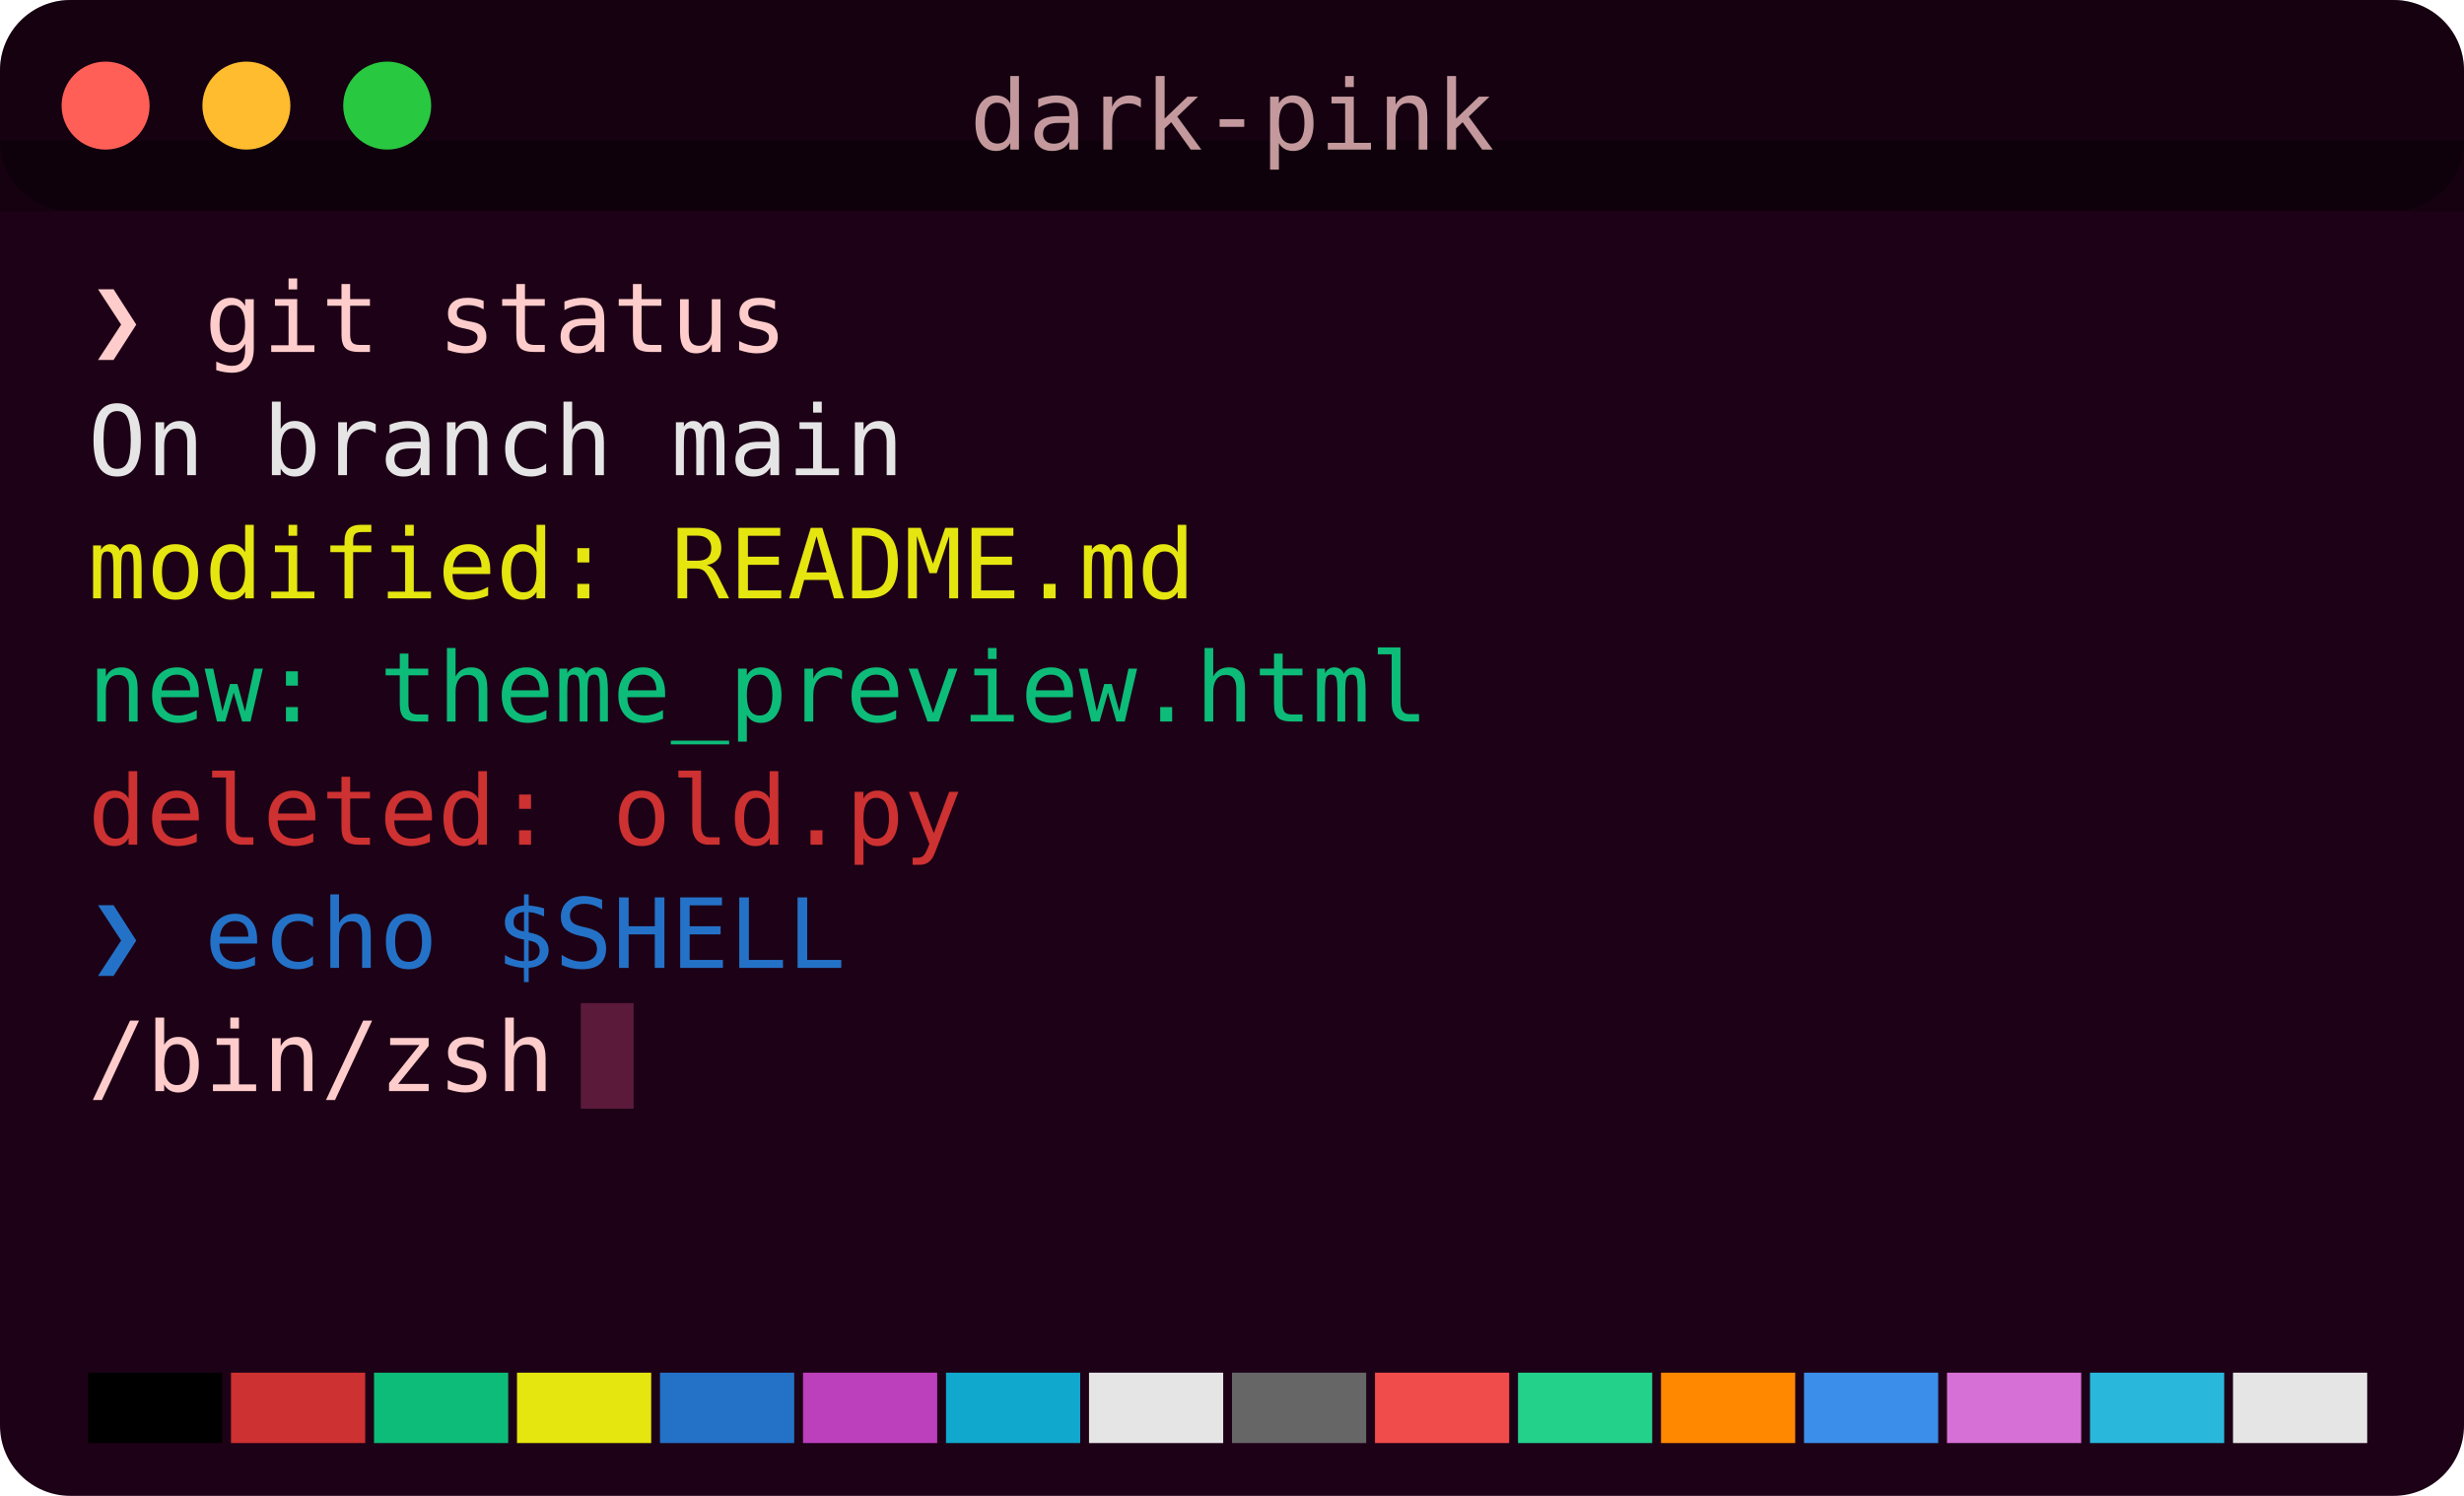
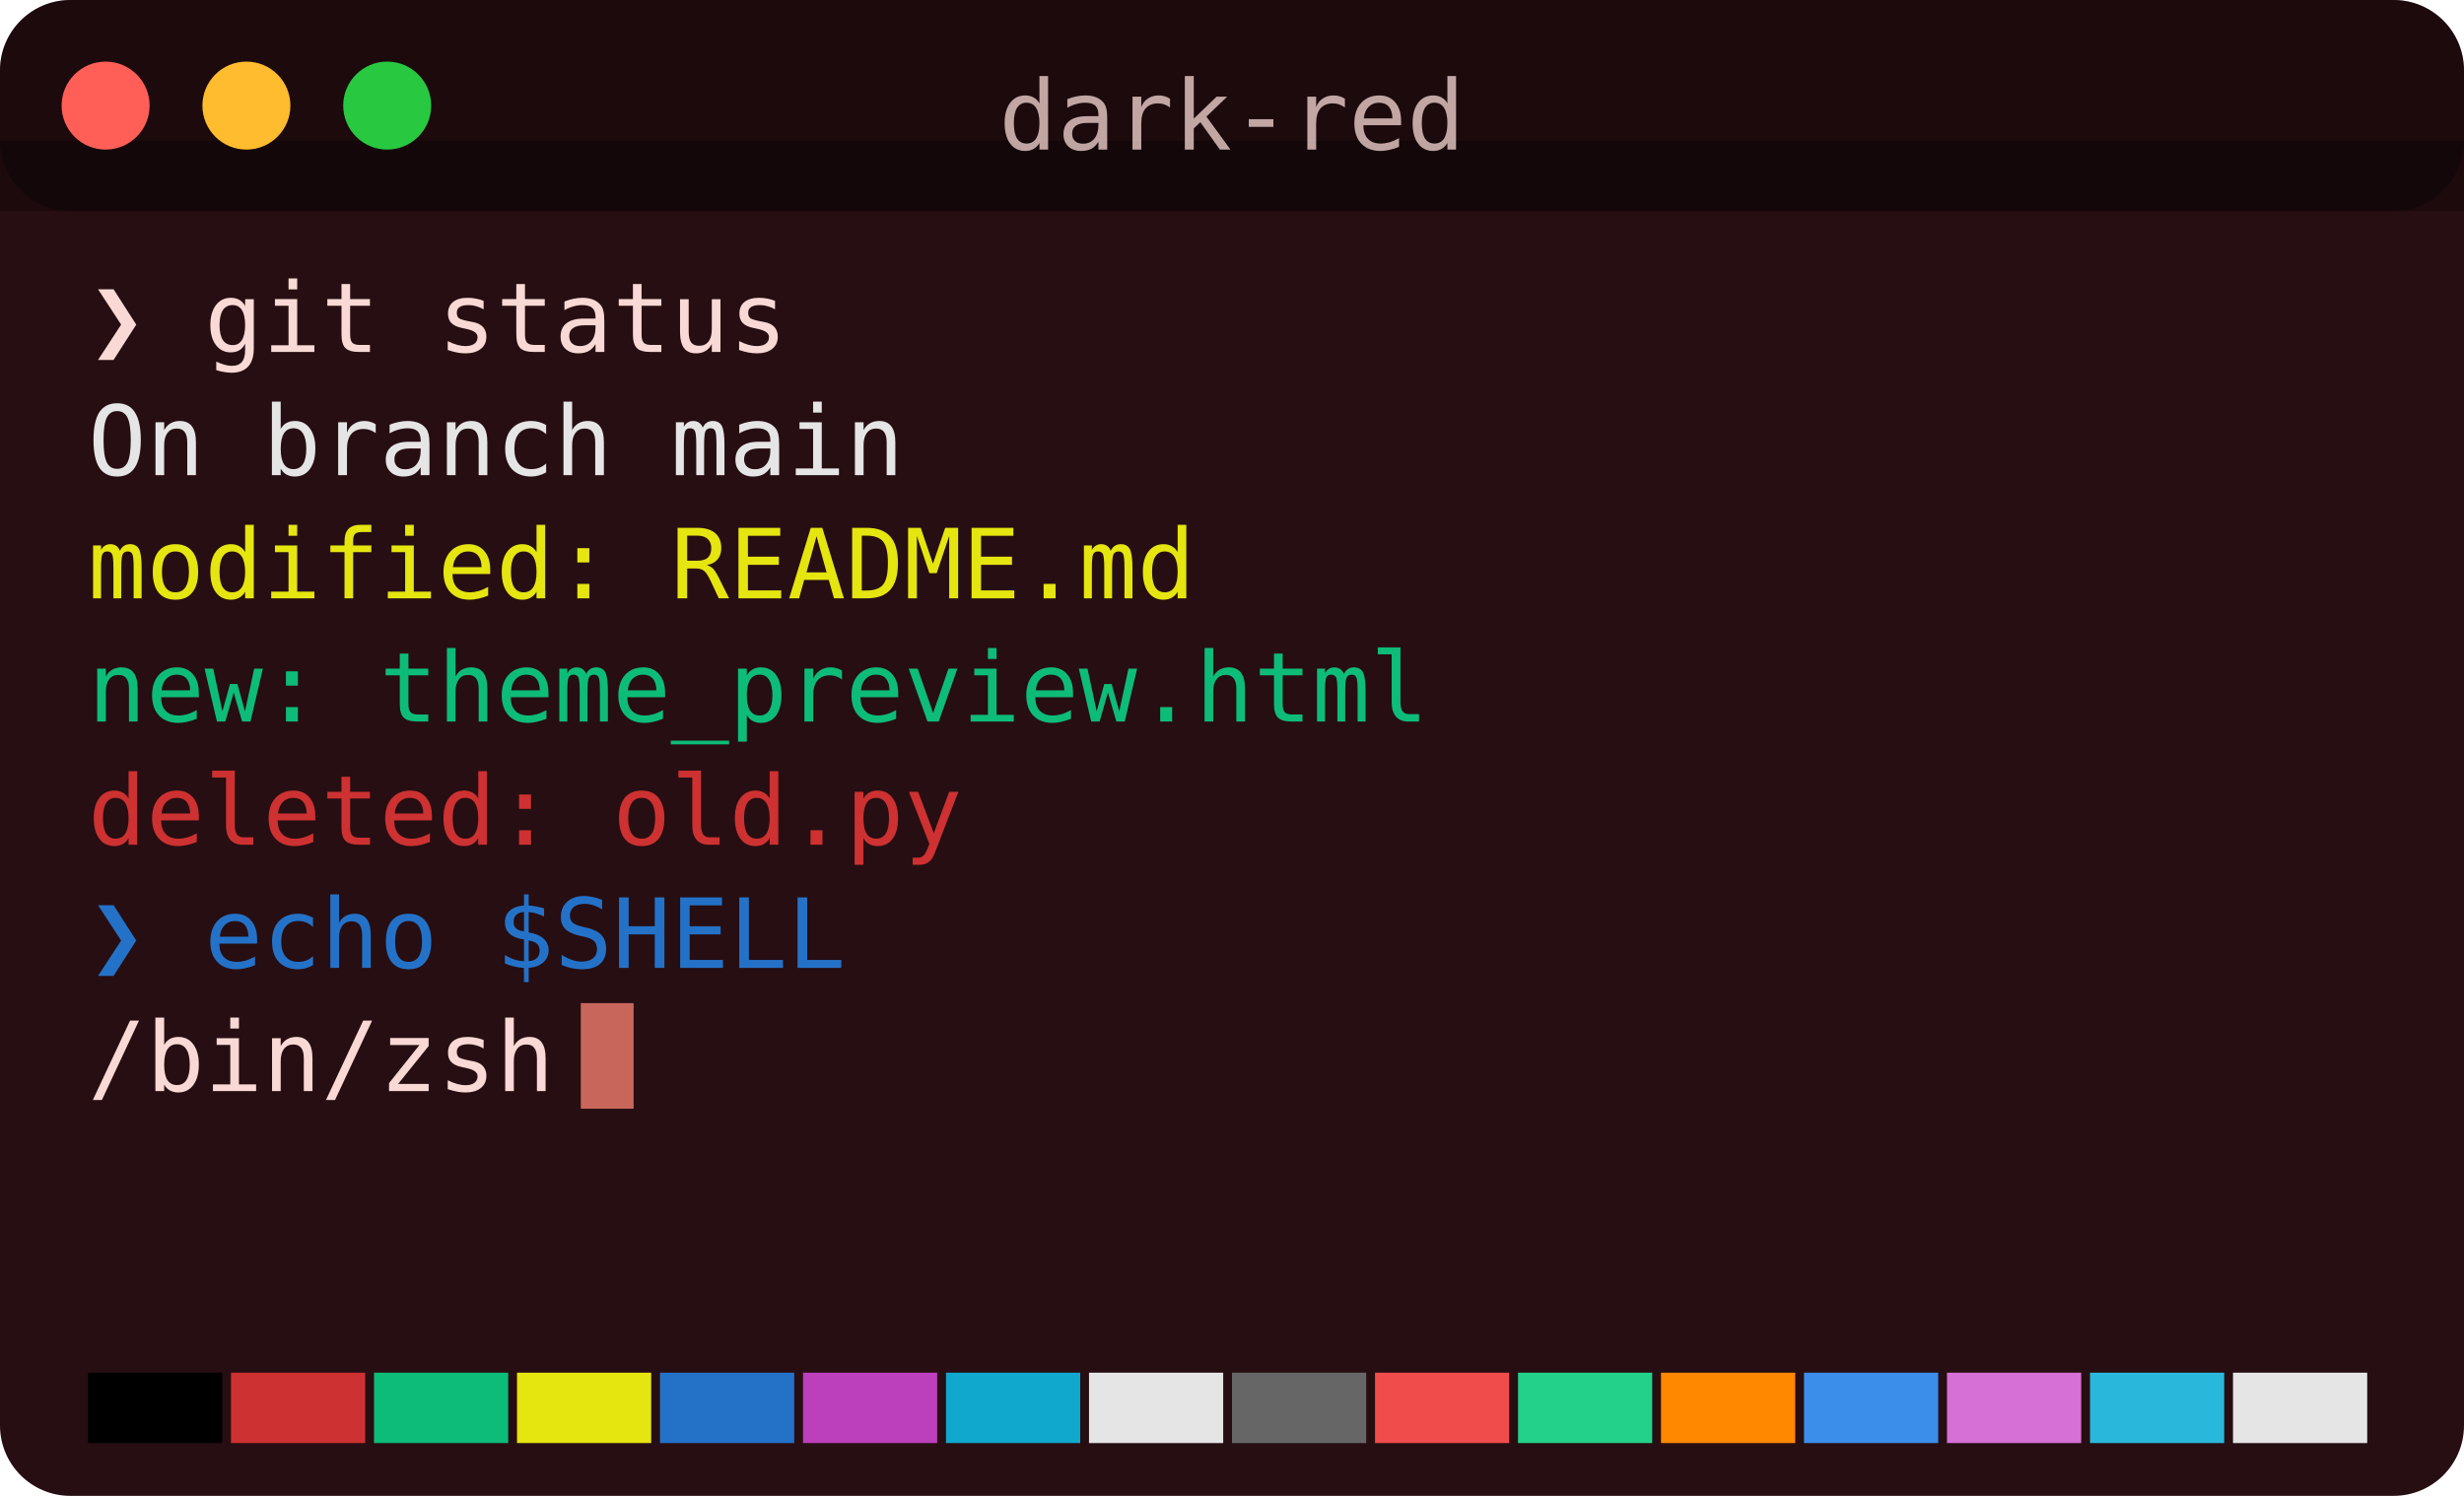
<svg xmlns="http://www.w3.org/2000/svg" width="280" height="170" viewBox="0 0 280 170">
-   <rect width="280" height="170" rx="8" fill="#1d0116" />
+   <rect width="280" height="170" rx="8" fill="#270e12" />
  <rect width="280" height="24" rx="8" fill="#000000" fill-opacity="0.28" />
  <rect y="16" width="280" height="8" fill="#000000" fill-opacity="0.28" />
  <circle cx="12" cy="12.0" r="5" fill="#ff5f57" />
  <circle cx="28" cy="12.0" r="5" fill="#febc2e" />
  <circle cx="44" cy="12.0" r="5" fill="#28c840" />
-   <text x="140.0" y="17" fill="#ffcccc" opacity="0.75" font-size="11" text-anchor="middle" font-family="ui-monospace, SFMono-Regular, Menlo, Consolas, monospace">dark-pink</text>
-   <text x="10" y="40" fill="#ffcccc" font-size="11" font-family="ui-monospace, SFMono-Regular, Menlo, Consolas, monospace">❯ git status</text>
+   <text x="140.0" y="17" fill="#f8d9d5" opacity="0.75" font-size="11" text-anchor="middle" font-family="ui-monospace, SFMono-Regular, Menlo, Consolas, monospace">dark-red</text>
+   <text x="10" y="40" fill="#f8d9d5" font-size="11" font-family="ui-monospace, SFMono-Regular, Menlo, Consolas, monospace">❯ git status</text>
  <text x="10" y="54" fill="#e5e5e5" font-size="11" font-family="ui-monospace, SFMono-Regular, Menlo, Consolas, monospace">On branch main</text>
  <text x="10" y="68" fill="#e5e510" font-size="11" font-family="ui-monospace, SFMono-Regular, Menlo, Consolas, monospace">  modified: README.md</text>
  <text x="10" y="82" fill="#0dbc79" font-size="11" font-family="ui-monospace, SFMono-Regular, Menlo, Consolas, monospace">  new:      theme_preview.html</text>
  <text x="10" y="96" fill="#cd3131" font-size="11" font-family="ui-monospace, SFMono-Regular, Menlo, Consolas, monospace">  deleted:  old.py</text>
  <text x="10" y="110" fill="#2472c8" font-size="11" font-family="ui-monospace, SFMono-Regular, Menlo, Consolas, monospace">❯ echo $SHELL</text>
-   <text x="10" y="124" fill="#ffcccc" font-size="11" font-family="ui-monospace, SFMono-Regular, Menlo, Consolas, monospace">/bin/zsh</text>
-   <rect x="66" y="114" width="6" height="12" fill="#661f40" opacity="0.85" />
+   <text x="10" y="124" fill="#f8d9d5" font-size="11" font-family="ui-monospace, SFMono-Regular, Menlo, Consolas, monospace">/bin/zsh</text>
+   <rect x="66" y="114" width="6" height="12" fill="#e57669" opacity="0.85" />
  <rect x="10.00" y="156" width="15.25" height="8" fill="#000000" />
  <rect x="26.25" y="156" width="15.25" height="8" fill="#cd3131" />
  <rect x="42.50" y="156" width="15.25" height="8" fill="#0dbc79" />
  <rect x="58.75" y="156" width="15.25" height="8" fill="#e5e510" />
  <rect x="75.00" y="156" width="15.25" height="8" fill="#2472c8" />
  <rect x="91.25" y="156" width="15.25" height="8" fill="#bc3fbc" />
  <rect x="107.50" y="156" width="15.25" height="8" fill="#11a8cd" />
  <rect x="123.75" y="156" width="15.25" height="8" fill="#e5e5e5" />
  <rect x="140.00" y="156" width="15.25" height="8" fill="#666666" />
  <rect x="156.25" y="156" width="15.25" height="8" fill="#f14c4c" />
  <rect x="172.50" y="156" width="15.25" height="8" fill="#23d18b" />
  <rect x="188.75" y="156" width="15.25" height="8" fill="#ff8800" />
  <rect x="205.00" y="156" width="15.25" height="8" fill="#3b8eea" />
  <rect x="221.25" y="156" width="15.25" height="8" fill="#d670d6" />
  <rect x="237.50" y="156" width="15.25" height="8" fill="#29b8db" />
  <rect x="253.75" y="156" width="15.25" height="8" fill="#e5e5e5" />
</svg>
